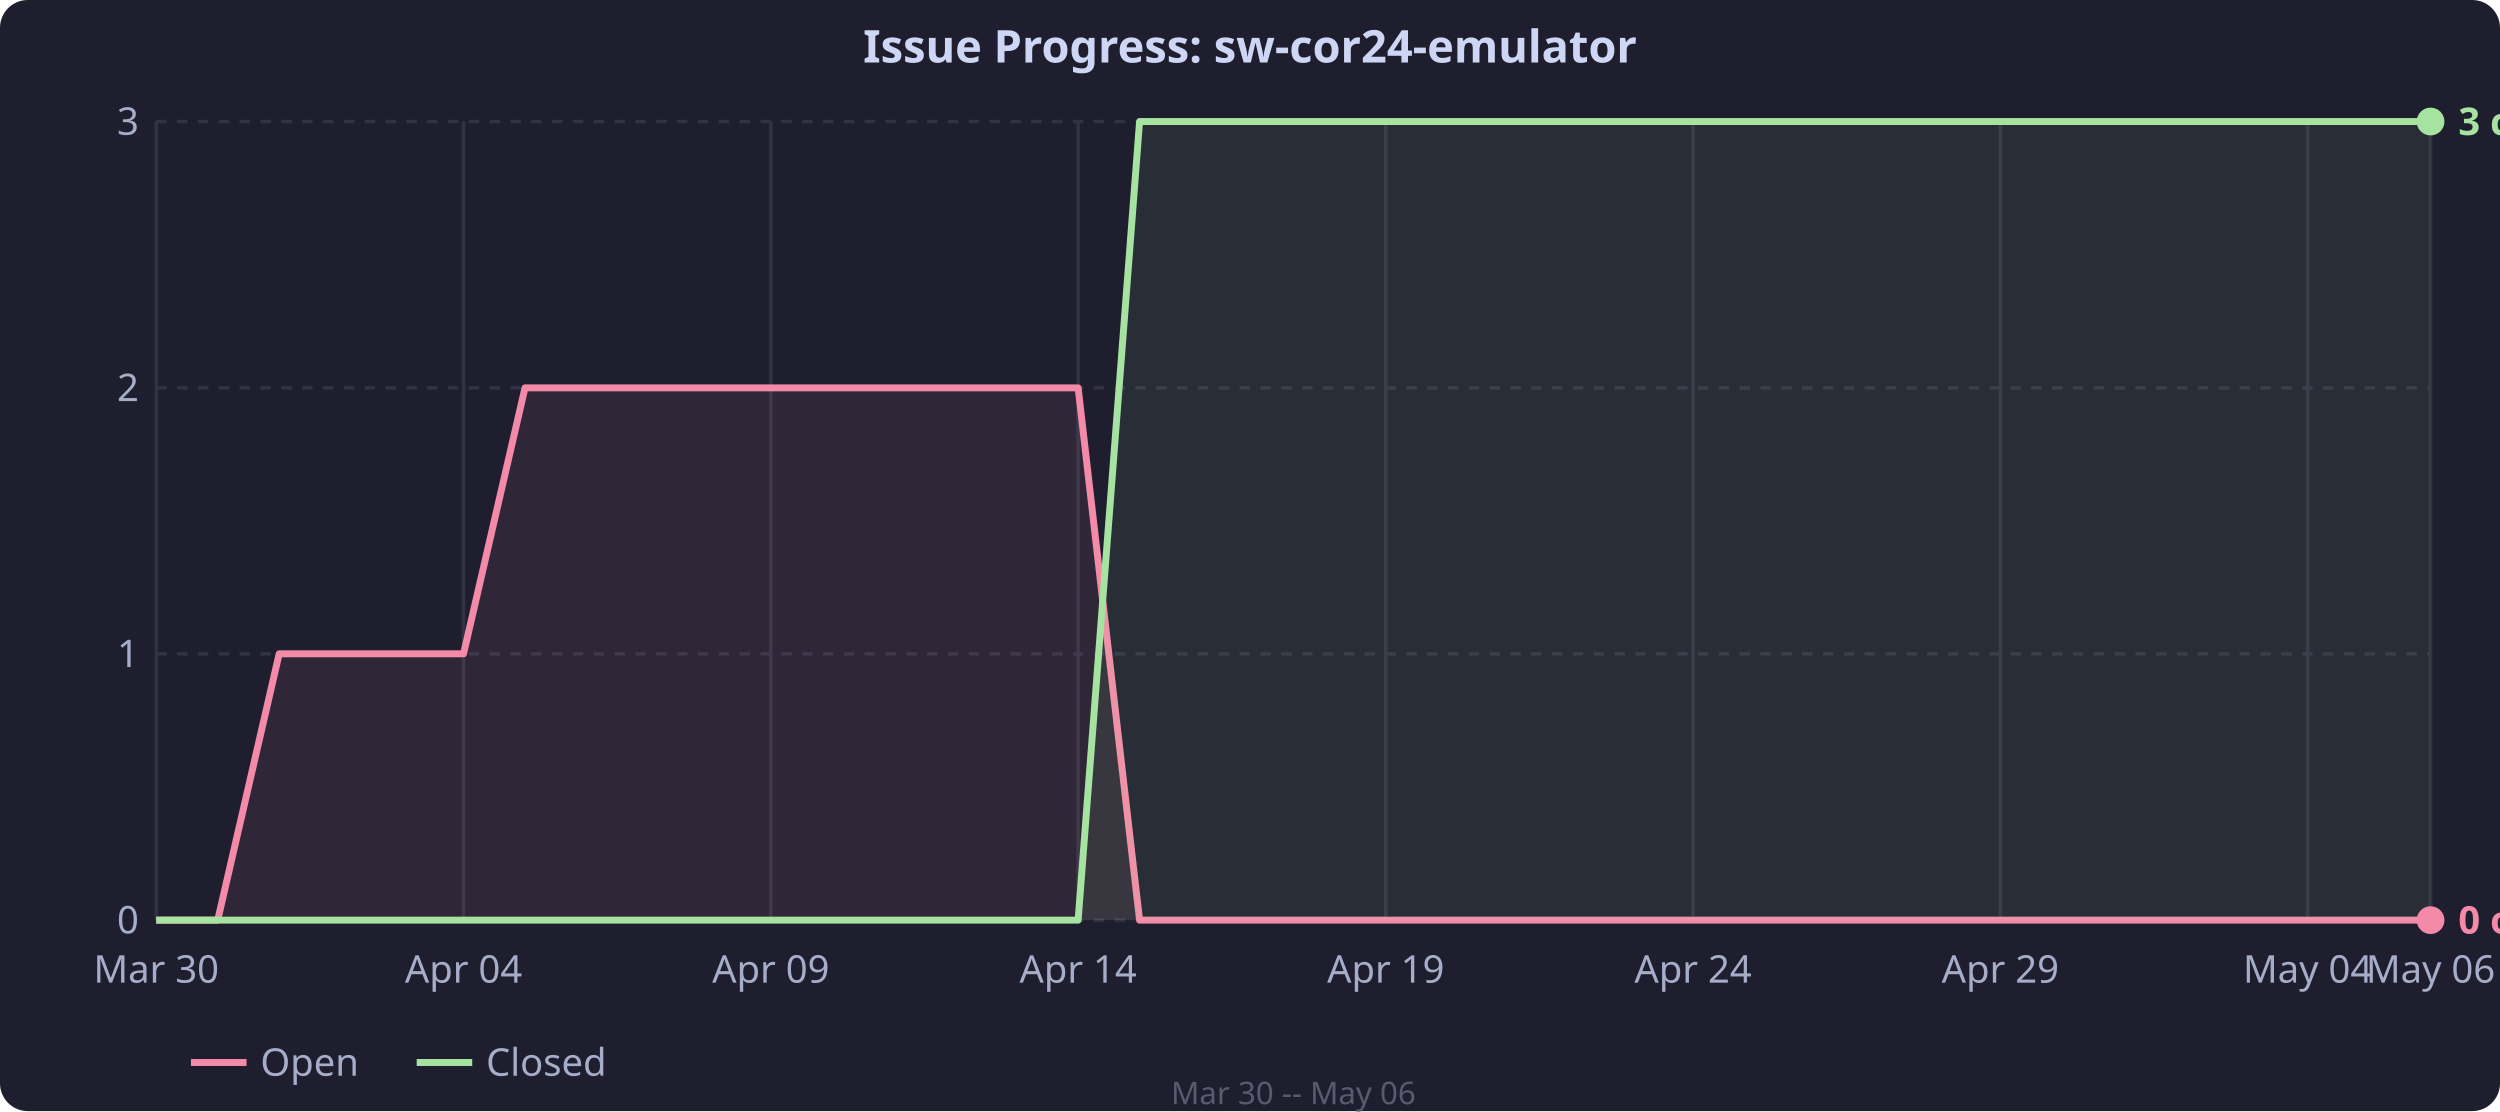
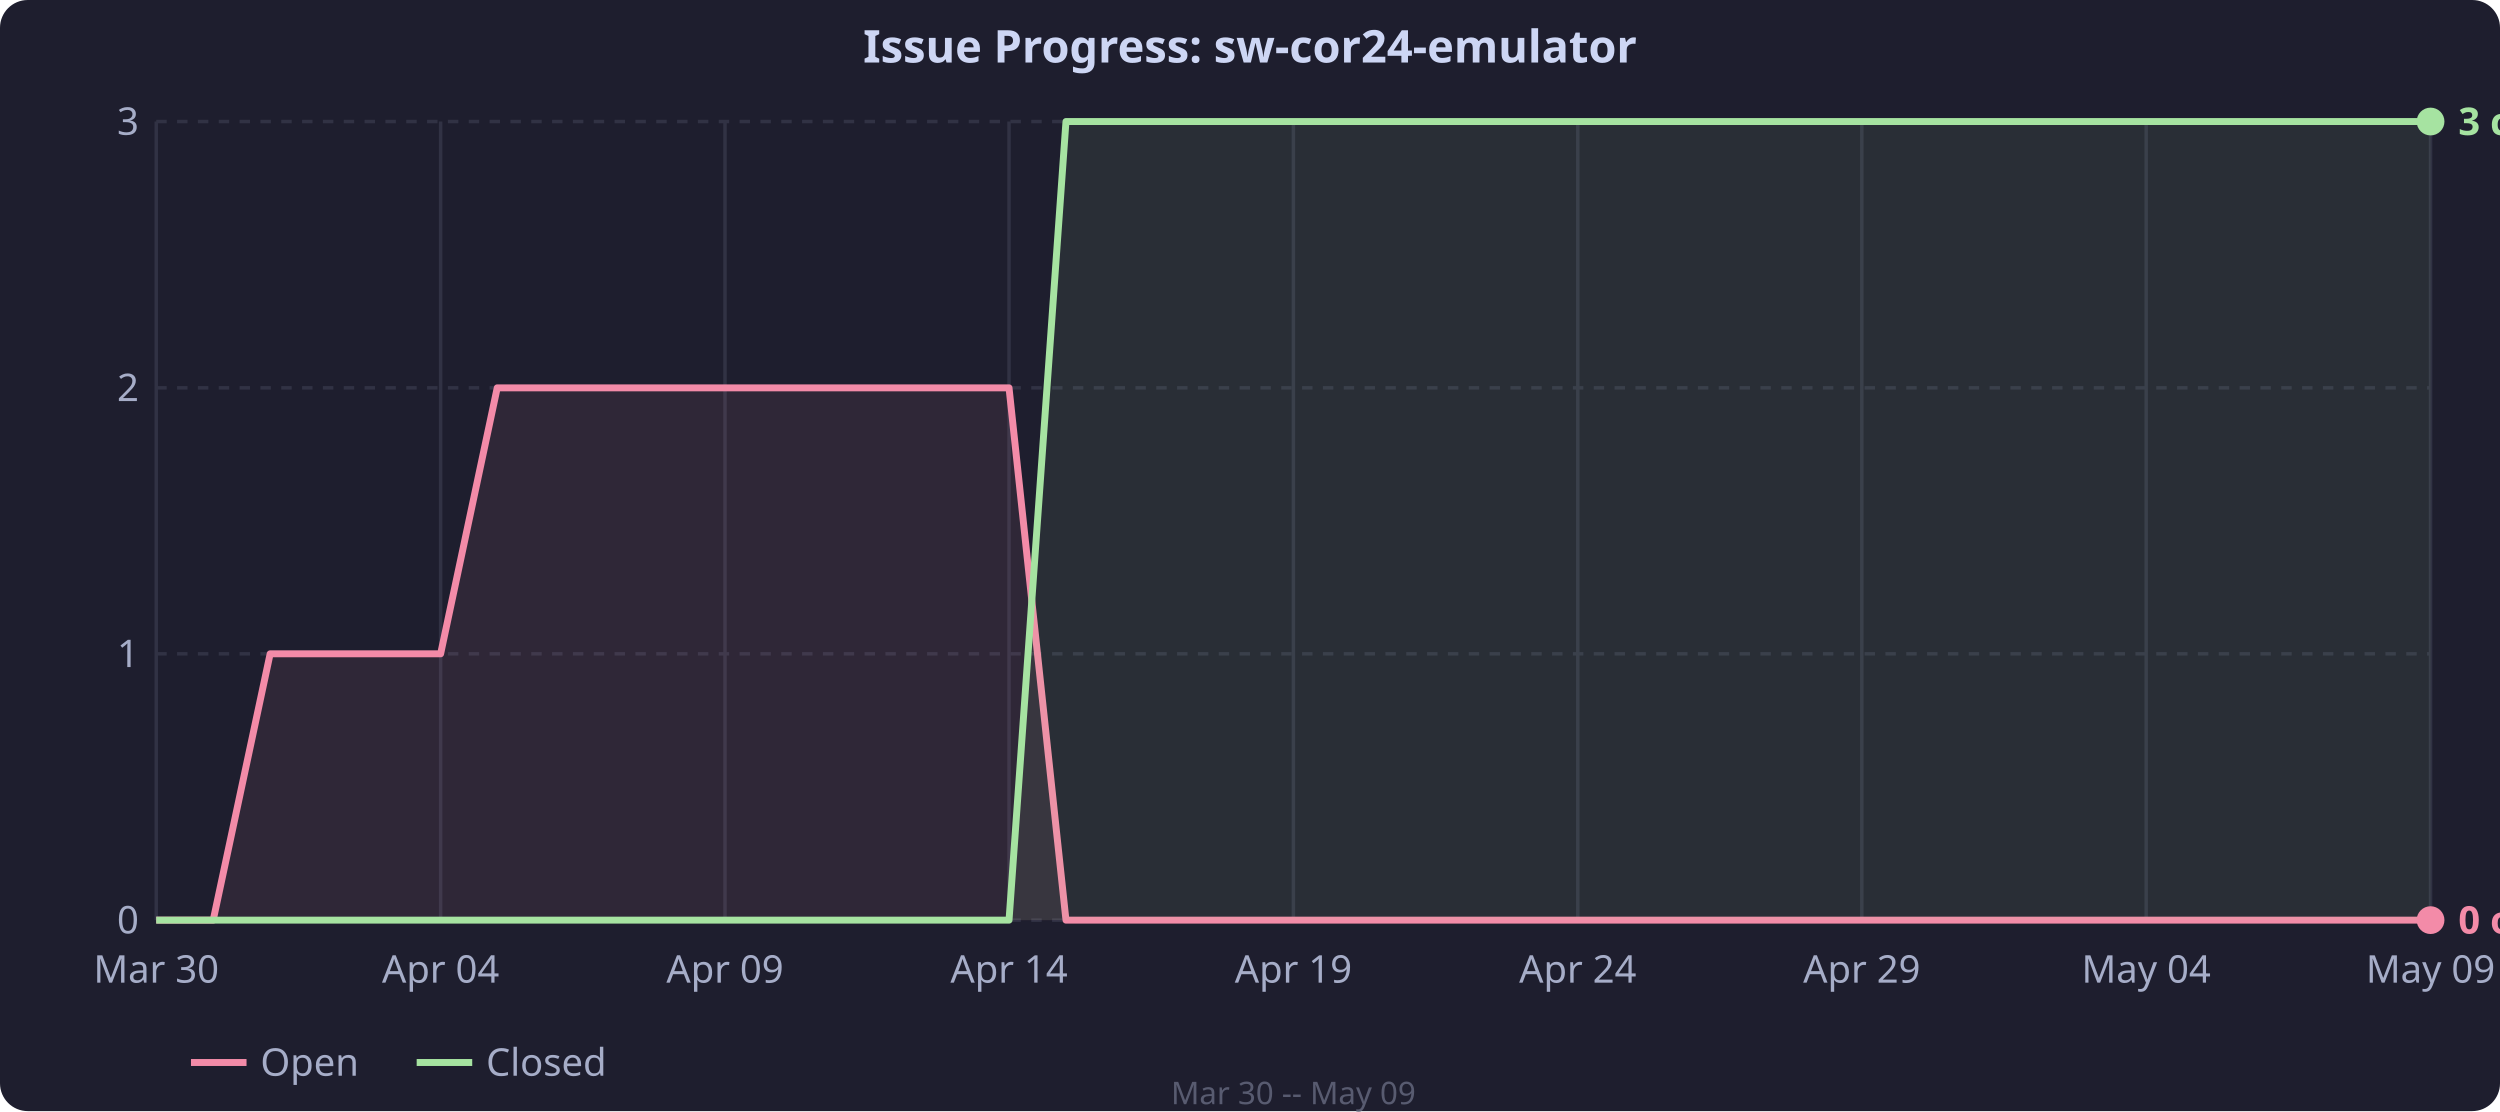
<svg xmlns="http://www.w3.org/2000/svg" viewBox="0 0 720 320" style="font-family: system-ui, sans-serif; font-size: 11px; color: #cdd6f4;">
  <rect width="720" height="320" fill="#1e1e2e" rx="8" />
  <line x1="45" y1="265.0" x2="700" y2="265.0" stroke="#313244" stroke-dasharray="3,3" />
  <text x="40" y="265.0" fill="#a6adc8" text-anchor="end" dominant-baseline="middle">0</text>
  <line x1="45" y1="188.3" x2="700" y2="188.3" stroke="#313244" stroke-dasharray="3,3" />
  <text x="40" y="188.3" fill="#a6adc8" text-anchor="end" dominant-baseline="middle">1</text>
  <line x1="45" y1="111.7" x2="700" y2="111.7" stroke="#313244" stroke-dasharray="3,3" />
  <text x="40" y="111.7" fill="#a6adc8" text-anchor="end" dominant-baseline="middle">2</text>
  <line x1="45" y1="35.0" x2="700" y2="35.0" stroke="#313244" stroke-dasharray="3,3" />
  <text x="40" y="35.0" fill="#a6adc8" text-anchor="end" dominant-baseline="middle">3</text>
  <text x="45.0" y="283" fill="#a6adc8" text-anchor="middle">Mar 30</text>
  <line x1="45.0" y1="35" x2="45.0" y2="265" stroke="#313244" />
-   <text x="133.5" y="283" fill="#a6adc8" text-anchor="middle">Apr 04</text>
-   <line x1="133.5" y1="35" x2="133.5" y2="265" stroke="#313244" />
-   <text x="222.0" y="283" fill="#a6adc8" text-anchor="middle">Apr 09</text>
-   <line x1="222.0" y1="35" x2="222.0" y2="265" stroke="#313244" />
-   <text x="310.5" y="283" fill="#a6adc8" text-anchor="middle">Apr 14</text>
-   <line x1="310.5" y1="35" x2="310.5" y2="265" stroke="#313244" />
-   <text x="399.1" y="283" fill="#a6adc8" text-anchor="middle">Apr 19</text>
-   <line x1="399.1" y1="35" x2="399.1" y2="265" stroke="#313244" />
-   <text x="487.6" y="283" fill="#a6adc8" text-anchor="middle">Apr 24</text>
-   <line x1="487.6" y1="35" x2="487.6" y2="265" stroke="#313244" />
-   <text x="576.1" y="283" fill="#a6adc8" text-anchor="middle">Apr 29</text>
-   <line x1="576.1" y1="35" x2="576.1" y2="265" stroke="#313244" />
-   <text x="664.6" y="283" fill="#a6adc8" text-anchor="middle">May 04</text>
-   <line x1="664.6" y1="35" x2="664.6" y2="265" stroke="#313244" />
-   <text x="700.0" y="283" fill="#a6adc8" text-anchor="middle">May 06</text>
+   <text x="126.9" y="283" fill="#a6adc8" text-anchor="middle">Apr 04</text>
+   <line x1="126.9" y1="35" x2="126.9" y2="265" stroke="#313244" />
+   <text x="208.8" y="283" fill="#a6adc8" text-anchor="middle">Apr 09</text>
+   <line x1="208.8" y1="35" x2="208.8" y2="265" stroke="#313244" />
+   <text x="290.6" y="283" fill="#a6adc8" text-anchor="middle">Apr 14</text>
+   <line x1="290.6" y1="35" x2="290.6" y2="265" stroke="#313244" />
+   <text x="372.5" y="283" fill="#a6adc8" text-anchor="middle">Apr 19</text>
+   <line x1="372.5" y1="35" x2="372.5" y2="265" stroke="#313244" />
+   <text x="454.4" y="283" fill="#a6adc8" text-anchor="middle">Apr 24</text>
+   <line x1="454.4" y1="35" x2="454.4" y2="265" stroke="#313244" />
+   <text x="536.2" y="283" fill="#a6adc8" text-anchor="middle">Apr 29</text>
+   <line x1="536.2" y1="35" x2="536.2" y2="265" stroke="#313244" />
+   <text x="618.1" y="283" fill="#a6adc8" text-anchor="middle">May 04</text>
+   <line x1="618.1" y1="35" x2="618.1" y2="265" stroke="#313244" />
+   <text x="700.0" y="283" fill="#a6adc8" text-anchor="middle">May 09</text>
  <line x1="700.0" y1="35" x2="700.0" y2="265" stroke="#313244" />
-   <polygon fill="rgba(243,139,168,0.08)" points="45.0,265.0 62.7,265.0 80.4,188.3 98.1,188.3 115.8,188.3 133.5,188.3 151.2,111.7 168.9,111.7 186.6,111.7 204.3,111.7 222.0,111.7 239.7,111.7 257.4,111.7 275.1,111.7 292.8,111.7 310.5,111.7 328.2,265.0 345.9,265.0 363.6,265.0 381.4,265.0 399.1,265.0 416.8,265.0 434.5,265.0 452.2,265.0 469.9,265.0 487.6,265.0 505.3,265.0 523.0,265.0 540.7,265.0 558.4,265.0 576.1,265.0 593.8,265.0 611.5,265.0 629.2,265.0 646.9,265.0 664.6,265.0 682.3,265.0 700.0,265.0 700.0,265.0 45.0,265.0" />
-   <polyline fill="none" stroke="#f38ba8" stroke-width="2" stroke-linejoin="round" points="45.0,265.0 62.7,265.0 80.4,188.3 98.1,188.3 115.8,188.3 133.5,188.3 151.2,111.7 168.9,111.7 186.6,111.7 204.3,111.7 222.0,111.7 239.7,111.7 257.4,111.7 275.1,111.7 292.8,111.7 310.5,111.7 328.2,265.0 345.9,265.0 363.6,265.0 381.4,265.0 399.1,265.0 416.8,265.0 434.5,265.0 452.2,265.0 469.9,265.0 487.6,265.0 505.3,265.0 523.0,265.0 540.7,265.0 558.4,265.0 576.1,265.0 593.8,265.0 611.5,265.0 629.2,265.0 646.9,265.0 664.6,265.0 682.3,265.0 700.0,265.0" />
-   <polygon fill="rgba(166,227,161,0.08)" points="45.0,265.0 62.7,265.0 80.4,265.0 98.1,265.0 115.8,265.0 133.5,265.0 151.2,265.0 168.9,265.0 186.6,265.0 204.3,265.0 222.0,265.0 239.7,265.0 257.4,265.0 275.1,265.0 292.8,265.0 310.5,265.0 328.2,35.0 345.9,35.0 363.6,35.0 381.4,35.0 399.1,35.0 416.8,35.0 434.5,35.0 452.2,35.0 469.9,35.0 487.6,35.0 505.3,35.0 523.0,35.0 540.7,35.0 558.4,35.0 576.1,35.0 593.8,35.0 611.5,35.0 629.2,35.0 646.9,35.0 664.6,35.0 682.3,35.0 700.0,35.0 700.0,265.0 45.0,265.0" />
-   <polyline fill="none" stroke="#a6e3a1" stroke-width="2" stroke-linejoin="round" points="45.0,265.0 62.7,265.0 80.4,265.0 98.1,265.0 115.8,265.0 133.5,265.0 151.2,265.0 168.9,265.0 186.6,265.0 204.3,265.0 222.0,265.0 239.7,265.0 257.4,265.0 275.1,265.0 292.8,265.0 310.5,265.0 328.2,35.0 345.9,35.0 363.6,35.0 381.4,35.0 399.1,35.0 416.8,35.0 434.5,35.0 452.2,35.0 469.9,35.0 487.6,35.0 505.3,35.0 523.0,35.0 540.7,35.0 558.4,35.0 576.1,35.0 593.8,35.0 611.5,35.0 629.2,35.0 646.9,35.0 664.6,35.0 682.3,35.0 700.0,35.0" />
+   <polygon fill="rgba(243,139,168,0.08)" points="45.0,265.0 61.4,265.0 77.8,188.3 94.1,188.3 110.5,188.3 126.9,188.3 143.2,111.7 159.6,111.7 176.0,111.7 192.4,111.7 208.8,111.7 225.1,111.7 241.5,111.7 257.9,111.7 274.2,111.7 290.6,111.7 307.0,265.0 323.4,265.0 339.8,265.0 356.1,265.0 372.5,265.0 388.9,265.0 405.2,265.0 421.6,265.0 438.0,265.0 454.4,265.0 470.8,265.0 487.1,265.0 503.5,265.0 519.9,265.0 536.2,265.0 552.6,265.0 569.0,265.0 585.4,265.0 601.8,265.0 618.1,265.0 634.5,265.0 650.9,265.0 667.2,265.0 683.6,265.0 700.0,265.0 700.0,265.0 45.0,265.0" />
+   <polyline fill="none" stroke="#f38ba8" stroke-width="2" stroke-linejoin="round" points="45.0,265.0 61.4,265.0 77.8,188.3 94.1,188.3 110.5,188.3 126.9,188.3 143.2,111.7 159.6,111.7 176.0,111.7 192.4,111.7 208.8,111.7 225.1,111.7 241.5,111.7 257.9,111.7 274.2,111.7 290.6,111.7 307.0,265.0 323.4,265.0 339.8,265.0 356.1,265.0 372.5,265.0 388.9,265.0 405.2,265.0 421.6,265.0 438.0,265.0 454.4,265.0 470.8,265.0 487.1,265.0 503.5,265.0 519.9,265.0 536.2,265.0 552.6,265.0 569.0,265.0 585.4,265.0 601.8,265.0 618.1,265.0 634.5,265.0 650.9,265.0 667.2,265.0 683.6,265.0 700.0,265.0" />
+   <polygon fill="rgba(166,227,161,0.08)" points="45.0,265.0 61.4,265.0 77.8,265.0 94.1,265.0 110.5,265.0 126.9,265.0 143.2,265.0 159.6,265.0 176.0,265.0 192.4,265.0 208.8,265.0 225.1,265.0 241.5,265.0 257.9,265.0 274.2,265.0 290.6,265.0 307.0,35.0 323.4,35.0 339.8,35.0 356.1,35.0 372.5,35.0 388.9,35.0 405.2,35.0 421.6,35.0 438.0,35.0 454.4,35.0 470.8,35.0 487.1,35.0 503.5,35.0 519.9,35.0 536.2,35.0 552.6,35.0 569.0,35.0 585.4,35.0 601.8,35.0 618.1,35.0 634.5,35.0 650.9,35.0 667.2,35.0 683.6,35.0 700.0,35.0 700.0,265.0 45.0,265.0" />
+   <polyline fill="none" stroke="#a6e3a1" stroke-width="2" stroke-linejoin="round" points="45.0,265.0 61.4,265.0 77.8,265.0 94.1,265.0 110.5,265.0 126.9,265.0 143.2,265.0 159.6,265.0 176.0,265.0 192.4,265.0 208.8,265.0 225.1,265.0 241.5,265.0 257.9,265.0 274.2,265.0 290.6,265.0 307.0,35.0 323.4,35.0 339.8,35.0 356.1,35.0 372.5,35.0 388.9,35.0 405.2,35.0 421.6,35.0 438.0,35.0 454.4,35.0 470.8,35.0 487.1,35.0 503.5,35.0 519.9,35.0 536.2,35.0 552.6,35.0 569.0,35.0 585.4,35.0 601.8,35.0 618.1,35.0 634.5,35.0 650.9,35.0 667.2,35.0 683.6,35.0 700.0,35.0" />
  <circle cx="700.0" cy="265.0" r="4" fill="#f38ba8" />
  <circle cx="700.0" cy="35.0" r="4" fill="#a6e3a1" />
  <text x="708.0" y="265.0" fill="#f38ba8" text-anchor="start" dominant-baseline="middle" font-size="11px" font-weight="600">0 open</text>
  <text x="708.0" y="35.0" fill="#a6e3a1" text-anchor="start" dominant-baseline="middle" font-size="11px" font-weight="600">3 closed</text>
  <text x="360" y="18" fill="#cdd6f4" text-anchor="middle" font-size="13px" font-weight="600">Issue Progress: sw-cor24-emulator</text>
  <line x1="55" y1="306" x2="71" y2="306" stroke="#f38ba8" stroke-width="2" />
  <text x="75" y="306" fill="#a6adc8" dominant-baseline="middle">Open</text>
  <line x1="120" y1="306" x2="136" y2="306" stroke="#a6e3a1" stroke-width="2" />
  <text x="140" y="306" fill="#a6adc8" dominant-baseline="middle">Closed</text>
-   <text x="372.5" y="318" fill="#585b70" text-anchor="middle" font-size="9px">Mar 30 -- May 06</text>
+   <text x="372.5" y="318" fill="#585b70" text-anchor="middle" font-size="9px">Mar 30 -- May 09</text>
</svg>
